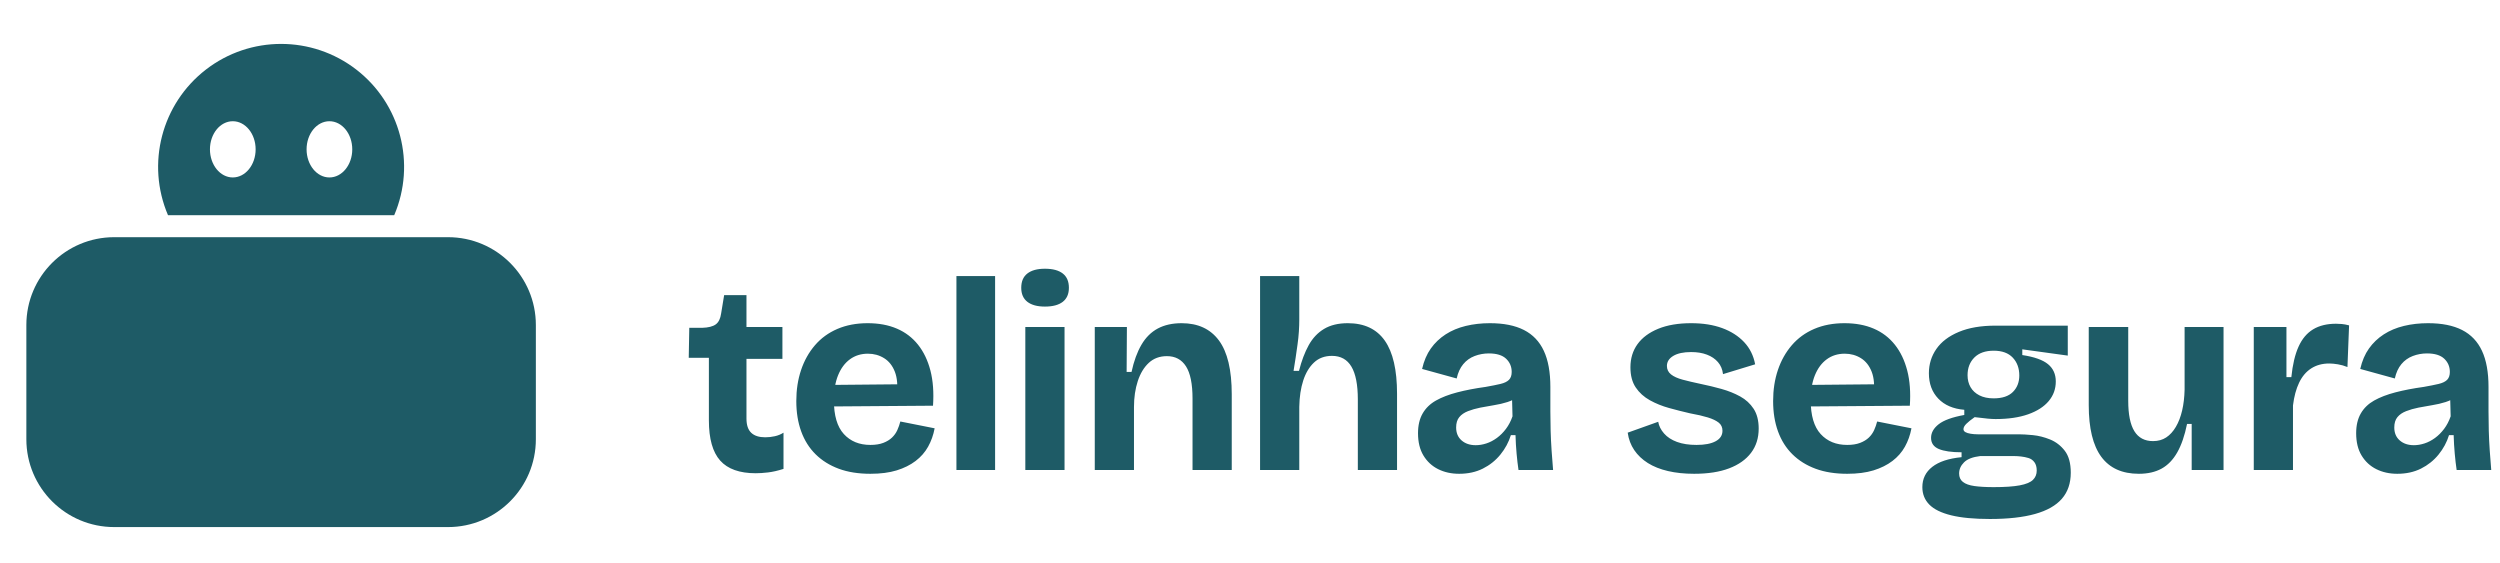
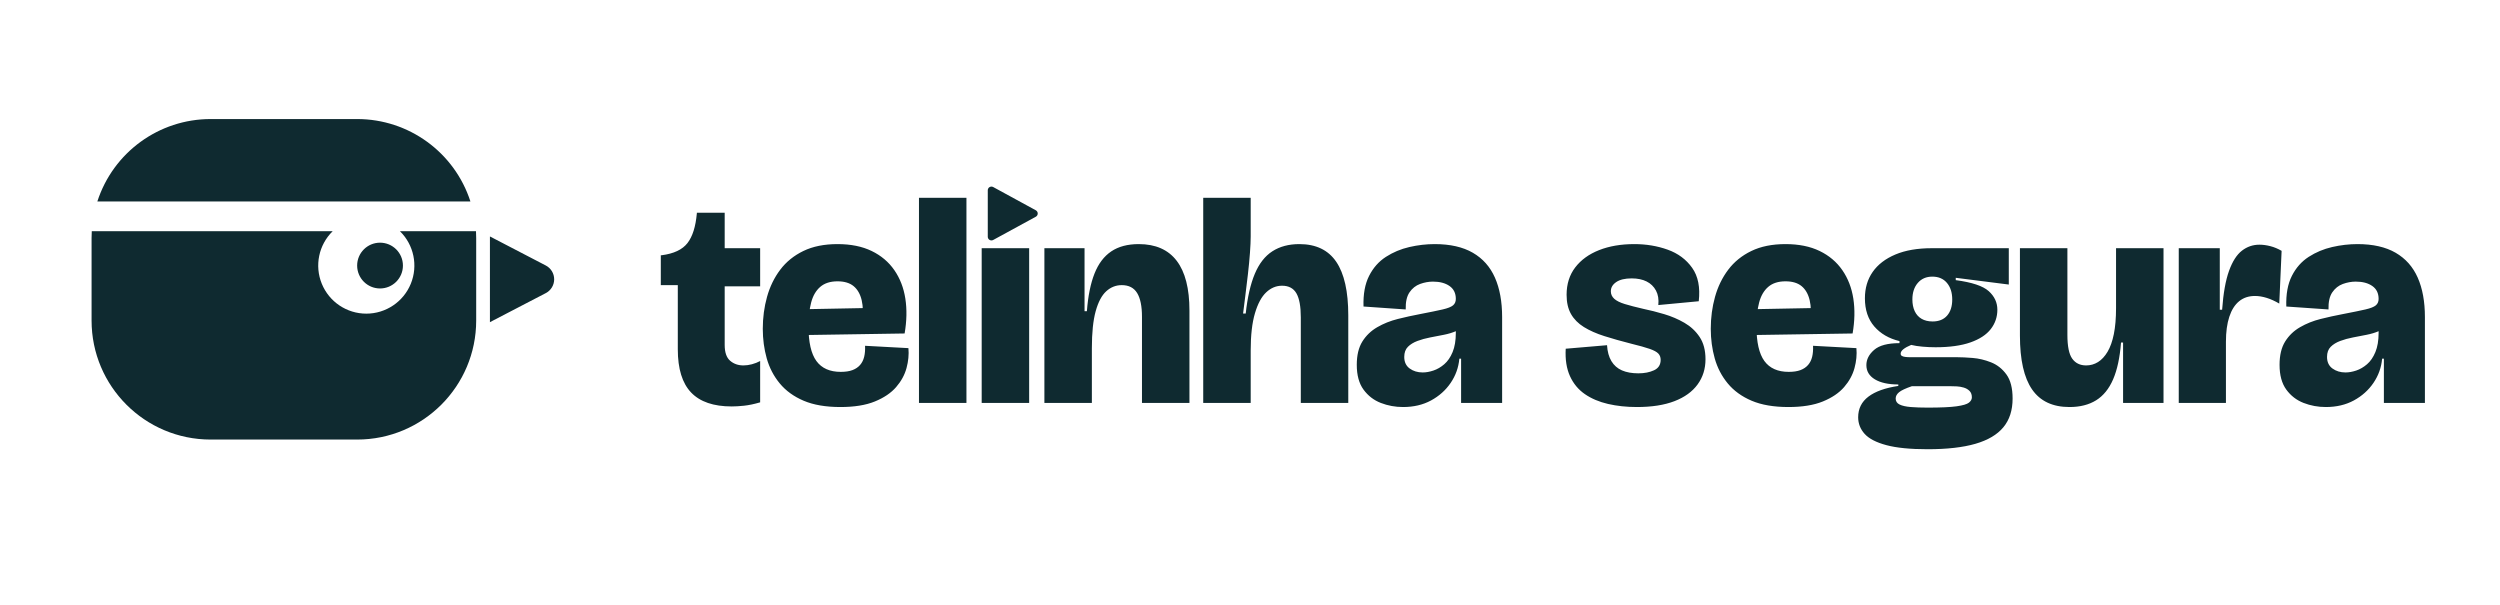
- <svg xmlns="http://www.w3.org/2000/svg" viewBox="0 0 284.59 64" width="284.59" height="64" role="img" aria-label="Telinha Segura">
+ <svg xmlns="http://www.w3.org/2000/svg" viewBox="-6 -6 546 132" width="546" height="132" role="img" aria-label="Telinha Segura">
  <g>
-     <path fill="#1E5B66" d="M13 27H51A10 10 0 0 1 61 37V50A10 10 0 0 1 51 60H13A10 10 0 0 1 3 50V37A10 10 0 0 1 13 27Z" />
-     <path fill="#1E5B66" fill-rule="evenodd" d="M19.126 24.5A14 14 0 1 1 44.874 24.5ZM29.1 17A2.6 3.2 0 1 0 23.9 17A2.6 3.2 0 1 0 29.1 17ZM40.1 17A2.6 3.2 0 1 0 34.9 17A2.6 3.2 0 1 0 40.1 17Z" />
+     <path fill="#0F2A30" fill-rule="evenodd" d="M15.261 38A26 26 0 0 1 40 20H72A26 26 0 0 1 96.739 38ZM82 52A5 5 0 1 0 72 52A5 5 0 1 0 82 52ZM101 45.64L113.199 51.983A3.4 3.4 0 0 1 113.199 58.017L101 64.36ZM97.957 44.5A26 26 0 0 1 98 46V64A26 26 0 0 1 72 90H40A26 26 0 0 1 14 64V46A26 26 0 0 1 14.043 44.5H66.652A10.5 10.5 0 1 0 81.348 44.5Z" />
  </g>
-   <path fill="#1E5B66" transform="translate(78 53.5)" d="M8.029 0.372Q5.27 0.372 3.983 -1.07Q2.697 -2.511 2.697 -5.642V-12.772H0.403L0.465 -16.182H1.922Q2.976 -16.213 3.472 -16.569Q3.968 -16.926 4.092 -17.825L4.433 -19.902H6.975V-16.275H11.067V-12.648H6.975V-5.859Q6.975 -4.743 7.518 -4.232Q8.06 -3.72 9.114 -3.72Q9.672 -3.72 10.215 -3.844Q10.757 -3.968 11.191 -4.247V-0.124Q10.23 0.186 9.439 0.279Q8.649 0.372 8.029 0.372ZM21.08 0.434Q19.034 0.434 17.484 -0.139Q15.934 -0.713 14.849 -1.782Q13.764 -2.852 13.206 -4.386Q12.648 -5.921 12.648 -7.843Q12.648 -9.765 13.191 -11.377Q13.733 -12.989 14.771 -14.198Q15.81 -15.407 17.329 -16.058Q18.848 -16.709 20.77 -16.709Q22.661 -16.709 24.102 -16.089Q25.544 -15.469 26.505 -14.26Q27.466 -13.051 27.916 -11.315Q28.365 -9.579 28.21 -7.316L15.531 -7.223V-9.672L25.544 -9.765L24.087 -8.494Q24.273 -10.137 23.87 -11.175Q23.467 -12.214 22.645 -12.726Q21.824 -13.237 20.801 -13.237Q19.623 -13.237 18.755 -12.601Q17.887 -11.966 17.407 -10.788Q16.926 -9.61 16.926 -7.936Q16.926 -5.332 18.058 -4.092Q19.189 -2.852 21.08 -2.852Q21.948 -2.852 22.553 -3.085Q23.157 -3.317 23.544 -3.689Q23.932 -4.061 24.149 -4.542Q24.366 -5.022 24.49 -5.518L28.396 -4.743Q28.179 -3.596 27.652 -2.651Q27.125 -1.705 26.226 -1.023Q25.327 -0.341 24.072 0.047Q22.816 0.434 21.08 0.434ZM30.876 0.0V-22.072H35.278V0.0ZM38.719 0.0V-16.275H43.183V0.0ZM40.951 -18.6Q39.649 -18.6 38.952 -19.142Q38.254 -19.685 38.254 -20.739Q38.254 -21.824 38.952 -22.366Q39.649 -22.909 40.951 -22.909Q42.284 -22.909 42.982 -22.366Q43.679 -21.824 43.679 -20.739Q43.679 -19.685 42.982 -19.142Q42.284 -18.6 40.951 -18.6ZM46.624 0.0V-9.734V-16.275H50.282L50.251 -11.16H50.809Q51.212 -13.02 51.941 -14.26Q52.669 -15.5 53.8 -16.105Q54.932 -16.709 56.513 -16.709Q59.303 -16.709 60.76 -14.741Q62.217 -12.772 62.217 -8.618V0.0H57.753V-8.122Q57.753 -10.633 57.009 -11.796Q56.265 -12.958 54.839 -12.958Q53.599 -12.958 52.778 -12.198Q51.956 -11.439 51.522 -10.122Q51.088 -8.804 51.088 -7.161V0.0ZM65.441 0.0V-9.982V-22.072H69.905V-17.112Q69.905 -16.492 69.859 -15.764Q69.812 -15.035 69.704 -14.276Q69.595 -13.516 69.487 -12.756Q69.378 -11.997 69.254 -11.284H69.874Q70.308 -12.989 70.975 -14.198Q71.641 -15.407 72.726 -16.058Q73.811 -16.709 75.423 -16.709Q78.244 -16.709 79.639 -14.725Q81.034 -12.741 81.034 -8.68V0.0H76.57V-8.029Q76.57 -10.54 75.841 -11.764Q75.113 -12.989 73.625 -12.989Q72.385 -12.989 71.579 -12.23Q70.773 -11.47 70.355 -10.184Q69.936 -8.897 69.905 -7.192V0.0ZM88.102 0.434Q86.769 0.434 85.715 -0.093Q84.661 -0.62 84.041 -1.643Q83.421 -2.666 83.421 -4.185Q83.421 -5.518 83.948 -6.432Q84.475 -7.347 85.467 -7.905Q86.459 -8.463 87.885 -8.835Q89.311 -9.207 91.109 -9.455Q92.163 -9.641 92.814 -9.796Q93.465 -9.951 93.775 -10.261Q94.085 -10.571 94.085 -11.16Q94.085 -12.059 93.45 -12.663Q92.814 -13.268 91.481 -13.268Q90.644 -13.268 89.869 -12.974Q89.094 -12.679 88.567 -12.043Q88.04 -11.408 87.823 -10.416L83.886 -11.501Q84.196 -12.865 84.878 -13.826Q85.56 -14.787 86.567 -15.438Q87.575 -16.089 88.862 -16.399Q90.148 -16.709 91.605 -16.709Q93.961 -16.709 95.48 -15.934Q96.999 -15.159 97.743 -13.562Q98.487 -11.966 98.487 -9.455V-6.665Q98.487 -5.58 98.518 -4.464Q98.549 -3.348 98.627 -2.216Q98.704 -1.085 98.797 0.0H94.86Q94.736 -0.837 94.643 -1.86Q94.55 -2.883 94.519 -3.968H93.992Q93.62 -2.759 92.799 -1.752Q91.977 -0.744 90.799 -0.155Q89.621 0.434 88.102 0.434ZM89.993 -2.821Q90.582 -2.821 91.202 -3.022Q91.822 -3.224 92.395 -3.643Q92.969 -4.061 93.434 -4.681Q93.899 -5.301 94.178 -6.107L94.116 -8.494L94.829 -8.37Q94.333 -7.967 93.605 -7.734Q92.876 -7.502 92.085 -7.378Q91.295 -7.254 90.52 -7.099Q89.745 -6.944 89.109 -6.696Q88.474 -6.448 88.118 -6.014Q87.761 -5.58 87.761 -4.836Q87.761 -3.906 88.381 -3.364Q89.001 -2.821 89.993 -2.821ZM114.855 0.434Q113.212 0.434 111.879 0.124Q110.546 -0.186 109.585 -0.79Q108.624 -1.395 108.035 -2.263Q107.446 -3.131 107.291 -4.247L110.763 -5.487Q110.887 -4.774 111.43 -4.154Q111.972 -3.534 112.902 -3.193Q113.832 -2.852 115.134 -2.852Q116.529 -2.852 117.304 -3.271Q118.079 -3.689 118.079 -4.464Q118.079 -5.053 117.645 -5.394Q117.211 -5.735 116.405 -5.983Q115.599 -6.231 114.39 -6.448Q113.181 -6.727 112.003 -7.053Q110.825 -7.378 109.818 -7.936Q108.81 -8.494 108.206 -9.393Q107.601 -10.292 107.601 -11.687Q107.601 -13.206 108.407 -14.322Q109.213 -15.438 110.763 -16.073Q112.313 -16.709 114.514 -16.709Q116.529 -16.709 118.048 -16.151Q119.567 -15.593 120.544 -14.555Q121.52 -13.516 121.799 -12.028L118.141 -10.912Q118.048 -11.718 117.568 -12.276Q117.087 -12.834 116.312 -13.128Q115.537 -13.423 114.514 -13.423Q113.212 -13.423 112.484 -12.989Q111.755 -12.555 111.755 -11.842Q111.755 -11.253 112.22 -10.881Q112.685 -10.509 113.553 -10.277Q114.421 -10.044 115.599 -9.796Q116.808 -9.548 117.971 -9.223Q119.133 -8.897 120.094 -8.37Q121.055 -7.843 121.629 -6.96Q122.202 -6.076 122.202 -4.712Q122.202 -3.1 121.334 -1.953Q120.466 -0.806 118.839 -0.186Q117.211 0.434 114.855 0.434ZM132.277 0.434Q130.231 0.434 128.681 -0.139Q127.131 -0.713 126.046 -1.782Q124.961 -2.852 124.403 -4.386Q123.845 -5.921 123.845 -7.843Q123.845 -9.765 124.388 -11.377Q124.93 -12.989 125.969 -14.198Q127.007 -15.407 128.526 -16.058Q130.045 -16.709 131.967 -16.709Q133.858 -16.709 135.3 -16.089Q136.741 -15.469 137.702 -14.26Q138.663 -13.051 139.113 -11.315Q139.562 -9.579 139.407 -7.316L126.728 -7.223V-9.672L136.741 -9.765L135.284 -8.494Q135.47 -10.137 135.067 -11.175Q134.664 -12.214 133.843 -12.726Q133.021 -13.237 131.998 -13.237Q130.82 -13.237 129.952 -12.601Q129.084 -11.966 128.604 -10.788Q128.123 -9.61 128.123 -7.936Q128.123 -5.332 129.255 -4.092Q130.386 -2.852 132.277 -2.852Q133.145 -2.852 133.75 -3.085Q134.354 -3.317 134.742 -3.689Q135.129 -4.061 135.346 -4.542Q135.563 -5.022 135.687 -5.518L139.593 -4.743Q139.376 -3.596 138.849 -2.651Q138.322 -1.705 137.423 -1.023Q136.524 -0.341 135.269 0.047Q134.013 0.434 132.277 0.434ZM148.521 5.58Q145.824 5.58 144.119 5.162Q142.414 4.743 141.624 3.937Q140.833 3.131 140.833 1.953Q140.833 0.527 141.964 -0.356Q143.096 -1.24 145.297 -1.457V-2.015Q143.592 -2.015 142.709 -2.387Q141.825 -2.759 141.825 -3.658Q141.825 -4.526 142.693 -5.208Q143.561 -5.89 145.607 -6.262V-6.851Q143.716 -7.006 142.647 -8.122Q141.577 -9.238 141.577 -11.005Q141.577 -12.555 142.43 -13.779Q143.282 -15.004 144.987 -15.717Q146.692 -16.43 149.141 -16.43H157.387V-13.02L152.21 -13.733V-13.082Q154.256 -12.772 155.139 -12.043Q156.023 -11.315 156.023 -10.075Q156.023 -8.804 155.217 -7.843Q154.411 -6.882 152.877 -6.339Q151.342 -5.797 149.172 -5.797Q148.769 -5.797 148.288 -5.843Q147.808 -5.89 146.785 -6.014Q146.165 -5.58 145.839 -5.255Q145.514 -4.929 145.514 -4.65Q145.514 -4.433 145.731 -4.309Q145.948 -4.185 146.336 -4.123Q146.723 -4.061 147.126 -4.061H151.807Q152.427 -4.061 153.404 -3.968Q154.38 -3.875 155.372 -3.472Q156.364 -3.069 157.046 -2.186Q157.728 -1.302 157.728 0.31Q157.728 2.108 156.721 3.271Q155.713 4.433 153.667 5.006Q151.621 5.58 148.521 5.58ZM148.955 1.953Q150.846 1.953 151.916 1.752Q152.985 1.55 153.419 1.131Q153.853 0.713 153.853 0.062Q153.853 -0.527 153.589 -0.883Q153.326 -1.24 152.907 -1.364Q152.489 -1.488 152.071 -1.534Q151.652 -1.581 151.342 -1.581H147.405Q146.134 -1.426 145.576 -0.868Q145.018 -0.31 145.018 0.403Q145.018 1.023 145.452 1.364Q145.886 1.705 146.754 1.829Q147.622 1.953 148.955 1.953ZM148.955 -8.153Q150.412 -8.153 151.141 -8.881Q151.869 -9.61 151.869 -10.757Q151.869 -11.997 151.125 -12.787Q150.381 -13.578 148.955 -13.578Q147.529 -13.578 146.754 -12.803Q145.979 -12.028 145.979 -10.788Q145.979 -10.013 146.32 -9.424Q146.661 -8.835 147.327 -8.494Q147.994 -8.153 148.955 -8.153ZM165.478 0.434Q162.626 0.434 161.2 -1.503Q159.774 -3.441 159.774 -7.378V-16.275H164.269V-7.874Q164.269 -5.549 164.966 -4.418Q165.664 -3.286 167.09 -3.286Q167.958 -3.286 168.594 -3.705Q169.229 -4.123 169.694 -4.913Q170.159 -5.704 170.407 -6.774Q170.655 -7.843 170.686 -9.145V-16.275H175.119V-6.758V0.0H171.492V-5.239H170.965Q170.562 -3.255 169.849 -1.999Q169.136 -0.744 168.067 -0.155Q166.997 0.434 165.478 0.434ZM178.56 0.0V-7.967V-16.275H182.28V-10.571H182.838Q183.055 -12.71 183.66 -14.043Q184.264 -15.376 185.318 -16.011Q186.372 -16.647 187.922 -16.647Q188.232 -16.647 188.589 -16.616Q188.945 -16.585 189.41 -16.461L189.224 -11.718Q188.697 -11.935 188.139 -12.028Q187.581 -12.121 187.147 -12.121Q185.969 -12.121 185.101 -11.563Q184.233 -11.005 183.722 -9.936Q183.21 -8.866 183.024 -7.347V0.0ZM194.897 0.434Q193.564 0.434 192.51 -0.093Q191.456 -0.62 190.836 -1.643Q190.216 -2.666 190.216 -4.185Q190.216 -5.518 190.743 -6.432Q191.27 -7.347 192.262 -7.905Q193.254 -8.463 194.68 -8.835Q196.106 -9.207 197.904 -9.455Q198.958 -9.641 199.609 -9.796Q200.26 -9.951 200.57 -10.261Q200.88 -10.571 200.88 -11.16Q200.88 -12.059 200.245 -12.663Q199.609 -13.268 198.276 -13.268Q197.439 -13.268 196.664 -12.974Q195.889 -12.679 195.362 -12.043Q194.835 -11.408 194.618 -10.416L190.681 -11.501Q190.991 -12.865 191.673 -13.826Q192.355 -14.787 193.363 -15.438Q194.37 -16.089 195.657 -16.399Q196.943 -16.709 198.4 -16.709Q200.756 -16.709 202.275 -15.934Q203.794 -15.159 204.538 -13.562Q205.282 -11.966 205.282 -9.455V-6.665Q205.282 -5.58 205.313 -4.464Q205.344 -3.348 205.422 -2.216Q205.499 -1.085 205.592 0.0H201.655Q201.531 -0.837 201.438 -1.86Q201.345 -2.883 201.314 -3.968H200.787Q200.415 -2.759 199.594 -1.752Q198.772 -0.744 197.594 -0.155Q196.416 0.434 194.897 0.434ZM196.788 -2.821Q197.377 -2.821 197.997 -3.022Q198.617 -3.224 199.191 -3.643Q199.764 -4.061 200.229 -4.681Q200.694 -5.301 200.973 -6.107L200.911 -8.494L201.624 -8.37Q201.128 -7.967 200.4 -7.734Q199.671 -7.502 198.881 -7.378Q198.09 -7.254 197.315 -7.099Q196.54 -6.944 195.905 -6.696Q195.269 -6.448 194.913 -6.014Q194.556 -5.58 194.556 -4.836Q194.556 -3.906 195.176 -3.364Q195.796 -2.821 196.788 -2.821Z" />
+   <g transform="translate(138 82)">
+     <path fill="#0F2A30" d="M15.808 0.768Q9.856 0.768 6.944 -2.272Q4.032 -5.312 4.032 -11.712V-25.728H0.32V-32.256H0.512Q4.48 -32.768 6.144 -34.912Q7.808 -37.056 8.192 -41.408V-41.536H14.272V-33.792H22.016V-25.472H14.272V-12.672Q14.272 -10.24 15.456 -9.216Q16.64 -8.192 18.368 -8.192Q19.264 -8.192 20.224 -8.448Q21.184 -8.704 22.016 -9.152V-0.128Q20.032 0.448 18.496 0.608Q16.96 0.768 15.808 0.768ZM39.552 0.896Q34.752 0.896 31.52 -0.48Q28.288 -1.856 26.304 -4.256Q24.32 -6.656 23.456 -9.728Q22.592 -12.8 22.592 -16.192Q22.592 -19.84 23.52 -23.168Q24.448 -26.496 26.4 -29.088Q28.352 -31.68 31.456 -33.184Q34.56 -34.688 38.912 -34.688Q43.264 -34.688 46.368 -33.184Q49.472 -31.68 51.328 -28.992Q53.184 -26.304 53.728 -22.784Q54.272 -19.264 53.568 -15.168L29.056 -14.784V-20.416L45.632 -20.736L44.288 -17.472Q44.672 -20.416 44.192 -22.432Q43.712 -24.448 42.432 -25.504Q41.152 -26.56 38.912 -26.56Q36.544 -26.56 35.136 -25.344Q33.728 -24.128 33.152 -21.92Q32.576 -19.712 32.576 -16.704Q32.576 -11.52 34.304 -9.152Q36.032 -6.784 39.616 -6.784Q41.152 -6.784 42.176 -7.168Q43.2 -7.552 43.84 -8.288Q44.48 -9.024 44.736 -10.08Q44.992 -11.136 44.928 -12.48L54.4 -11.968Q54.592 -9.856 53.984 -7.616Q53.376 -5.376 51.712 -3.456Q50.048 -1.536 47.072 -0.32Q44.096 0.896 39.552 0.896ZM56.704 0V-44.8H67.072V0ZM70.4 0V-33.792H80.768V0ZM84.096 0V-19.136V-33.792H92.864V-20.032H93.376Q93.76 -25.024 95.04 -28.256Q96.32 -31.488 98.688 -33.088Q101.056 -34.688 104.704 -34.688Q110.208 -34.688 112.992 -31.04Q115.776 -27.392 115.776 -20.16V0H105.408V-18.816Q105.408 -22.272 104.352 -24Q103.296 -25.728 100.992 -25.728Q99.072 -25.728 97.6 -24.384Q96.128 -23.04 95.296 -20.032Q94.464 -17.024 94.464 -11.968V0ZM118.784 0V-17.856V-44.8H129.152V-36.352Q129.152 -35.008 128.992 -32.8Q128.832 -30.592 128.544 -28.096Q128.256 -25.6 127.968 -23.328Q127.68 -21.056 127.488 -19.52H128.064Q128.64 -24.832 130.048 -28.192Q131.456 -31.552 133.888 -33.12Q136.32 -34.688 139.776 -34.688Q145.216 -34.688 147.84 -30.816Q150.464 -26.944 150.464 -19.136V0H140.096V-18.688Q140.096 -22.272 139.136 -23.936Q138.176 -25.6 136 -25.6Q134.08 -25.6 132.544 -24.16Q131.008 -22.72 130.08 -19.584Q129.152 -16.448 129.152 -11.456V0ZM162.432 0.896Q159.872 0.896 157.568 0Q155.264 -0.896 153.792 -2.912Q152.32 -4.928 152.32 -8.32Q152.32 -11.456 153.536 -13.408Q154.752 -15.36 156.8 -16.544Q158.848 -17.728 161.28 -18.336Q163.712 -18.944 166.08 -19.392Q169.408 -20.032 171.072 -20.416Q172.736 -20.8 173.344 -21.312Q173.952 -21.824 173.952 -22.72Q173.952 -24.576 172.576 -25.536Q171.2 -26.496 168.96 -26.496Q167.552 -26.496 166.144 -25.984Q164.736 -25.472 163.84 -24.16Q162.944 -22.848 163.008 -20.416L153.792 -21.056Q153.664 -25.088 155.008 -27.744Q156.352 -30.4 158.688 -31.904Q161.024 -33.408 163.808 -34.048Q166.592 -34.688 169.344 -34.688Q174.4 -34.688 177.664 -32.8Q180.928 -30.912 182.496 -27.36Q184.064 -23.808 184.064 -18.752V-12.736Q184.064 -10.624 184.064 -8.48Q184.064 -6.336 184.064 -4.224Q184.064 -2.112 184.064 0H175.104Q175.104 -2.304 175.104 -4.672Q175.104 -7.04 175.104 -9.664H174.72Q174.464 -6.784 172.832 -4.384Q171.2 -1.984 168.544 -0.544Q165.888 0.896 162.432 0.896ZM166.72 -6.656Q167.808 -6.656 169.056 -7.072Q170.304 -7.488 171.424 -8.448Q172.544 -9.408 173.248 -11.104Q173.952 -12.8 173.952 -15.296V-16.832L175.68 -17.024Q175.168 -16.192 173.984 -15.68Q172.8 -15.168 171.328 -14.88Q169.856 -14.592 168.352 -14.304Q166.848 -14.016 165.568 -13.536Q164.288 -13.056 163.488 -12.256Q162.688 -11.456 162.688 -10.048Q162.688 -8.384 163.872 -7.52Q165.056 -6.656 166.72 -6.656ZM213.504 0.896Q210.112 0.896 207.2 0.224Q204.288 -0.448 202.144 -1.92Q200 -3.392 198.88 -5.856Q197.76 -8.32 197.952 -11.84L206.976 -12.608Q207.104 -10.496 207.936 -9.12Q208.768 -7.744 210.24 -7.104Q211.712 -6.464 213.824 -6.464Q215.808 -6.464 217.248 -7.136Q218.688 -7.808 218.688 -9.408Q218.688 -10.24 218.176 -10.784Q217.664 -11.328 216.288 -11.808Q214.912 -12.288 212.288 -12.928Q209.024 -13.76 206.4 -14.592Q203.776 -15.424 201.92 -16.576Q200.064 -17.728 199.104 -19.424Q198.144 -21.12 198.144 -23.616Q198.144 -27.136 200.032 -29.6Q201.92 -32.064 205.248 -33.376Q208.576 -34.688 212.928 -34.688Q216.832 -34.688 220.224 -33.472Q223.616 -32.256 225.568 -29.504Q227.52 -26.752 227.008 -22.208L218.176 -21.376Q218.368 -23.232 217.664 -24.544Q216.96 -25.856 215.616 -26.528Q214.272 -27.2 212.352 -27.2Q210.176 -27.2 208.992 -26.4Q207.808 -25.6 207.808 -24.384Q207.808 -23.424 208.544 -22.752Q209.28 -22.08 210.848 -21.6Q212.416 -21.12 214.912 -20.544Q217.088 -20.096 219.456 -19.392Q221.824 -18.688 223.872 -17.504Q225.92 -16.32 227.2 -14.4Q228.48 -12.48 228.48 -9.536Q228.48 -6.4 226.752 -4.032Q225.024 -1.664 221.696 -0.384Q218.368 0.896 213.504 0.896ZM246.592 0.896Q241.792 0.896 238.56 -0.48Q235.328 -1.856 233.344 -4.256Q231.36 -6.656 230.496 -9.728Q229.632 -12.8 229.632 -16.192Q229.632 -19.84 230.56 -23.168Q231.488 -26.496 233.44 -29.088Q235.392 -31.68 238.496 -33.184Q241.6 -34.688 245.952 -34.688Q250.304 -34.688 253.408 -33.184Q256.512 -31.68 258.368 -28.992Q260.224 -26.304 260.768 -22.784Q261.312 -19.264 260.608 -15.168L236.096 -14.784V-20.416L252.672 -20.736L251.328 -17.472Q251.712 -20.416 251.232 -22.432Q250.752 -24.448 249.472 -25.504Q248.192 -26.56 245.952 -26.56Q243.584 -26.56 242.176 -25.344Q240.768 -24.128 240.192 -21.92Q239.616 -19.712 239.616 -16.704Q239.616 -11.52 241.344 -9.152Q243.072 -6.784 246.656 -6.784Q248.192 -6.784 249.216 -7.168Q250.24 -7.552 250.88 -8.288Q251.52 -9.024 251.776 -10.08Q252.032 -11.136 251.968 -12.48L261.44 -11.968Q261.632 -9.856 261.024 -7.616Q260.416 -5.376 258.752 -3.456Q257.088 -1.536 254.112 -0.32Q251.136 0.896 246.592 0.896ZM276.992 10.112Q271.296 10.112 267.968 9.216Q264.64 8.32 263.232 6.752Q261.824 5.184 261.824 3.136Q261.824 0.32 264.064 -1.376Q266.304 -3.072 270.592 -3.712V-4.032Q267.328 -4.032 265.472 -5.152Q263.616 -6.272 263.616 -8.256Q263.616 -10.112 265.312 -11.584Q267.008 -13.056 270.848 -13.056V-13.504Q267.392 -14.336 265.344 -16.704Q263.296 -19.072 263.296 -22.848Q263.296 -26.176 264.992 -28.608Q266.688 -31.04 269.952 -32.416Q273.216 -33.792 277.888 -33.792H294.72V-25.856L283.136 -27.328V-26.816Q288.448 -26.112 290.336 -24.416Q292.224 -22.72 292.224 -20.352Q292.224 -17.984 290.784 -16.128Q289.344 -14.272 286.336 -13.216Q283.328 -12.16 278.72 -12.16Q277.312 -12.16 275.872 -12.288Q274.432 -12.416 273.408 -12.672Q272.32 -12.224 271.712 -11.744Q271.104 -11.264 271.104 -10.752Q271.104 -10.432 271.36 -10.272Q271.616 -10.112 272.096 -10.048Q272.576 -9.984 273.216 -9.984H283.456Q284.8 -9.984 286.816 -9.824Q288.832 -9.664 290.848 -8.864Q292.864 -8.064 294.208 -6.208Q295.552 -4.352 295.552 -0.96Q295.552 2.88 293.536 5.312Q291.52 7.744 287.424 8.928Q283.328 10.112 276.992 10.112ZM276.992 1.024Q281.28 1.024 283.328 0.736Q285.376 0.448 286.016 -0.064Q286.656 -0.576 286.656 -1.216Q286.656 -2.112 286.144 -2.624Q285.632 -3.136 284.864 -3.36Q284.096 -3.584 283.36 -3.616Q282.624 -3.648 282.176 -3.648H273.536Q271.488 -2.944 270.752 -2.336Q270.016 -1.728 270.016 -0.96Q270.016 -0.064 270.88 0.352Q271.744 0.768 273.312 0.896Q274.88 1.024 276.992 1.024ZM278.08 -17.792Q280.128 -17.792 281.248 -19.072Q282.368 -20.352 282.368 -22.592Q282.368 -24.832 281.216 -26.208Q280.064 -27.584 278.016 -27.584Q276.032 -27.584 274.848 -26.208Q273.664 -24.832 273.664 -22.592Q273.664 -21.12 274.176 -20.032Q274.688 -18.944 275.68 -18.368Q276.672 -17.792 278.08 -17.792ZM307.968 0.896Q302.464 0.896 299.808 -2.944Q297.152 -6.784 297.152 -14.72V-33.792H307.52V-14.848Q307.52 -11.136 308.576 -9.664Q309.632 -8.192 311.616 -8.192Q313.024 -8.192 314.208 -8.928Q315.392 -9.664 316.288 -11.168Q317.184 -12.672 317.664 -15.04Q318.144 -17.408 318.144 -20.736V-33.792H328.512V-15.232V0H319.68V-13.184H319.232Q318.848 -8.256 317.504 -5.152Q316.16 -2.048 313.792 -0.576Q311.424 0.896 307.968 0.896ZM331.84 0V-18.368V-33.792H340.8V-20.352H341.312Q341.696 -25.728 342.816 -28.832Q343.936 -31.936 345.632 -33.248Q347.328 -34.56 349.44 -34.56Q350.592 -34.56 351.84 -34.24Q353.088 -33.92 354.304 -33.216L353.792 -21.696Q352.384 -22.528 351.04 -22.944Q349.696 -23.36 348.48 -23.36Q346.432 -23.36 345.024 -22.208Q343.616 -21.056 342.88 -18.816Q342.144 -16.576 342.144 -13.376V0ZM363.968 0.896Q361.408 0.896 359.104 0Q356.8 -0.896 355.328 -2.912Q353.856 -4.928 353.856 -8.32Q353.856 -11.456 355.072 -13.408Q356.288 -15.36 358.336 -16.544Q360.384 -17.728 362.816 -18.336Q365.248 -18.944 367.616 -19.392Q370.944 -20.032 372.608 -20.416Q374.272 -20.8 374.88 -21.312Q375.488 -21.824 375.488 -22.72Q375.488 -24.576 374.112 -25.536Q372.736 -26.496 370.496 -26.496Q369.088 -26.496 367.68 -25.984Q366.272 -25.472 365.376 -24.16Q364.48 -22.848 364.544 -20.416L355.328 -21.056Q355.2 -25.088 356.544 -27.744Q357.888 -30.4 360.224 -31.904Q362.56 -33.408 365.344 -34.048Q368.128 -34.688 370.88 -34.688Q375.936 -34.688 379.2 -32.8Q382.464 -30.912 384.032 -27.36Q385.6 -23.808 385.6 -18.752V-12.736Q385.6 -10.624 385.6 -8.48Q385.6 -6.336 385.6 -4.224Q385.6 -2.112 385.6 0H376.64Q376.64 -2.304 376.64 -4.672Q376.64 -7.04 376.64 -9.664H376.256Q376 -6.784 374.368 -4.384Q372.736 -1.984 370.08 -0.544Q367.424 0.896 363.968 0.896ZM368.256 -6.656Q369.344 -6.656 370.592 -7.072Q371.84 -7.488 372.96 -8.448Q374.08 -9.408 374.784 -11.104Q375.488 -12.8 375.488 -15.296V-16.832L377.216 -17.024Q376.704 -16.192 375.52 -15.68Q374.336 -15.168 372.864 -14.88Q371.392 -14.592 369.888 -14.304Q368.384 -14.016 367.104 -13.536Q365.824 -13.056 365.024 -12.256Q364.224 -11.456 364.224 -10.048Q364.224 -8.384 365.408 -7.52Q366.592 -6.656 368.256 -6.656Z" />
+     <path fill="#0F2A30" fill-rule="evenodd" d="M72.913 -47.152L82.223 -42.072A0.8 0.8 0 0 1 82.223 -40.668L72.913 -35.588A0.8 0.8 0 0 1 71.73 -36.29L71.73 -46.45A0.8 0.8 0 0 1 72.913 -47.152Z" />
+   </g>
</svg>
